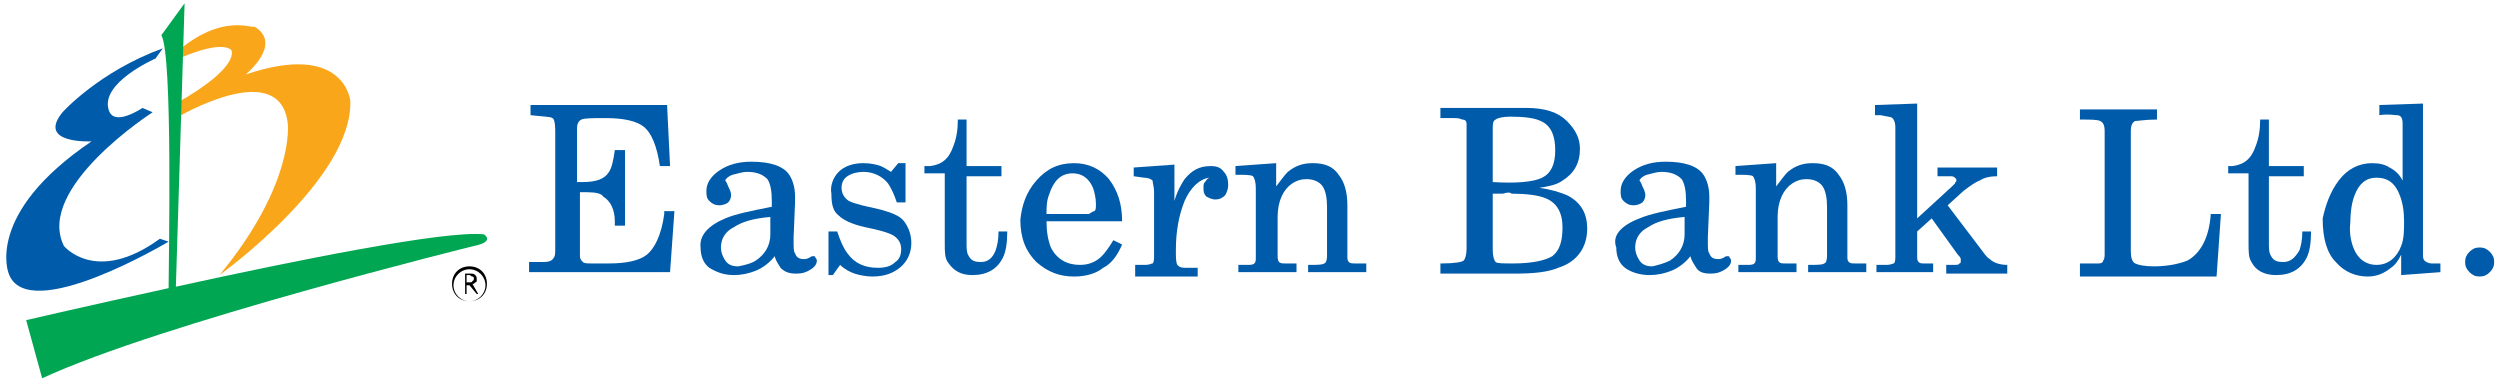
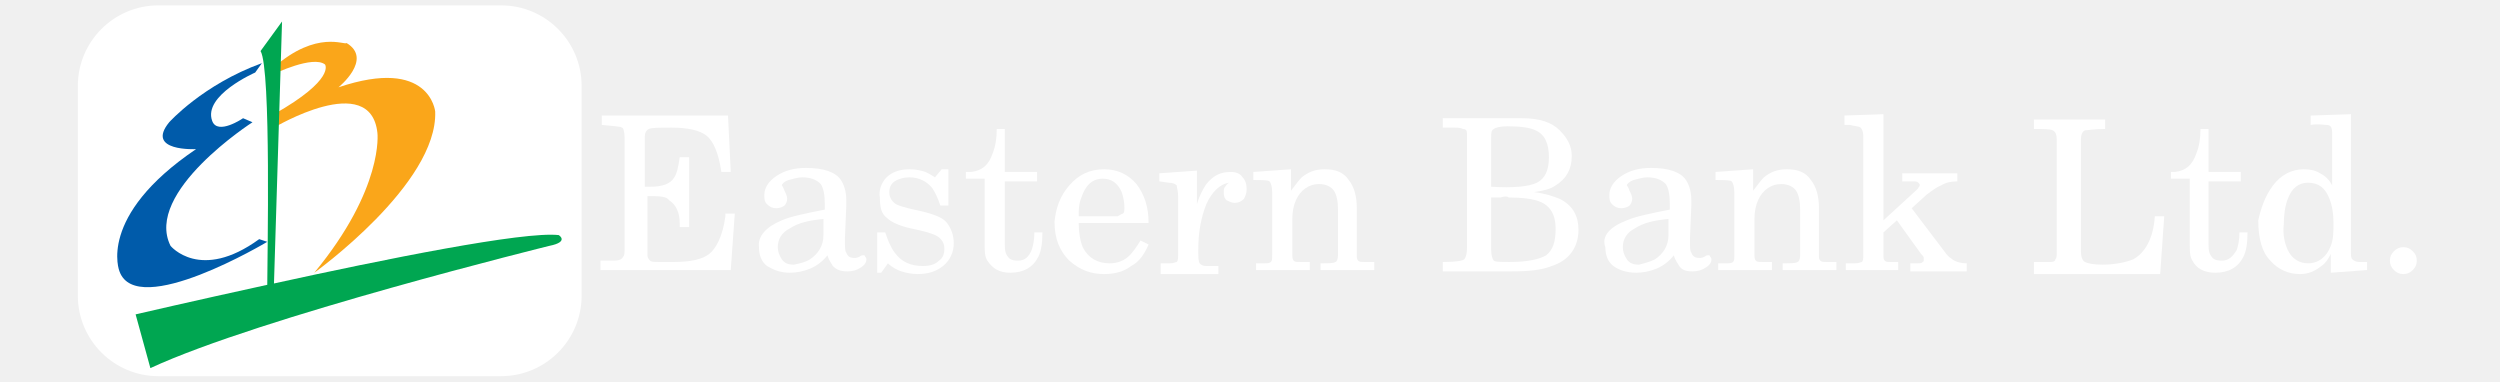
- <svg xmlns="http://www.w3.org/2000/svg" viewBox="14.00 5.80 172.00 26.20" width="688" height="105">
+ <svg xmlns="http://www.w3.org/2000/svg" viewBox="11.00 4.40 175.50 28.40" width="688" height="105">
  <style type="text/css">
	.ebl-st0{fill:#FFFFFF;}
- 	.ebl-st1{fill:#005BAA;}
- 	.ebl-st2{fill-rule:evenodd;clip-rule:evenodd;fill:#005BAA;}
+ 	.ebl-st1{fill:#FFFFFF;}
+ 	.ebl-st2{fill-rule:evenodd;clip-rule:evenodd;fill:#FFFFFF;}
+ 	.ebl-emblem-blue{fill:#005BAA;}
	.ebl-st3{fill:#FAA61A;}
	.ebl-st4{fill:#00A651;}
</style>
  <g>
-     <path class="ebl-st0" d="M200,30.5c0,4-3.2,7.2-7.2,7.2H7.2c-4,0-7.2-3.2-7.2-7.2V7.2C0,3.2,3.2,0,7.2,0h185.6c4,0,7.2,3.2,7.2,7.2   V30.5z" />
+     <rect x="11.5" y="4.8" width="37.5" height="27.6" rx="6" fill="#FFFFFF" />
    <g>
      <g>
        <path class="ebl-st1" d="M59.9,13.1l0.2,4.1l-0.7,0c-0.2-1.4-0.6-2.3-1.1-2.7c-0.5-0.4-1.4-0.6-2.6-0.6c-0.9,0-1.5,0-1.7,0.1     c-0.2,0.1-0.3,0.3-0.3,0.6v3.7c0.1,0,0.2,0,0.3,0c0,0,0.1,0,0.1,0c0.9,0,1.5-0.2,1.8-0.7c0.2-0.3,0.3-0.8,0.4-1.5h0.7v5.2h-0.7     l0-0.3c0-0.8-0.3-1.4-0.8-1.7C55.4,19.1,55,19,54.4,19h-0.5v4.1l0,0.3c0,0.2,0.1,0.3,0.2,0.4c0.1,0.1,0.3,0.1,0.6,0.1     c0.1,0,0.2,0,0.5,0c0.3,0,0.5,0,0.7,0c1.2,0,2.1-0.2,2.6-0.6c0.5-0.4,1-1.3,1.2-2.8l0-0.2l0.7,0l-0.3,4.2h-9.7v-0.7l1,0     c0.4,0,0.6-0.1,0.7-0.3c0.1-0.1,0.1-0.3,0.1-0.7v-8.1c0-0.5-0.1-0.8-0.2-0.8c-0.1-0.1-0.6-0.1-1.5-0.2v-0.7H59.9L59.9,13.1z" />
        <path class="ebl-st2" d="M66,23.7c0.6-0.4,1-1,1-1.8l0-0.9v-0.3c-1.1,0.1-1.9,0.3-2.5,0.7c-0.6,0.3-0.9,0.8-0.9,1.4     c0,0.3,0.1,0.6,0.3,0.9c0.2,0.3,0.5,0.4,0.9,0.4C65.3,24,65.7,23.9,66,23.7L66,23.7z M63.9,20.8c0.7-0.3,1.7-0.5,3.2-0.8     c0-0.1,0-0.1,0-0.2c0-0.1,0-0.1,0-0.2c0-0.7-0.1-1.2-0.3-1.5c-0.3-0.3-0.7-0.5-1.4-0.5c-0.3,0-0.6,0.1-1,0.2     c-0.3,0.1-0.5,0.3-0.5,0.4c0,0,0.1,0.1,0.2,0.4c0.1,0.2,0.2,0.4,0.2,0.6c0,0.2-0.1,0.4-0.2,0.5c-0.1,0.1-0.4,0.2-0.6,0.2     c-0.3,0-0.5-0.1-0.7-0.3c-0.2-0.2-0.2-0.4-0.2-0.7c0-0.5,0.3-1,0.9-1.4c0.6-0.4,1.3-0.6,2.2-0.6c1.3,0,2.2,0.3,2.6,0.9     c0.2,0.3,0.4,0.8,0.4,1.5v0.4l-0.1,2.4v0.3c0,0.4,0,0.7,0.1,0.8c0.1,0.3,0.3,0.4,0.6,0.4c0.1,0,0.2,0,0.4-0.1     c0.1-0.1,0.2-0.1,0.3-0.1c0,0,0.1,0,0.1,0.1c0,0,0.1,0.1,0.1,0.2c0,0.2-0.1,0.4-0.4,0.6c-0.3,0.2-0.6,0.3-1,0.3     c-0.5,0-0.8-0.1-1.1-0.4c-0.1-0.2-0.3-0.4-0.4-0.8c-0.3,0.4-0.8,0.8-1.3,1c-0.5,0.2-1,0.3-1.5,0.3c-0.7,0-1.2-0.2-1.7-0.5     c-0.4-0.3-0.6-0.8-0.6-1.4C62.1,22,62.7,21.3,63.9,20.8L63.9,20.8z" />
        <path class="ebl-st1" d="M71.7,17.6c0.4-0.4,1-0.6,1.7-0.6c0.5,0,0.9,0.1,1.2,0.2c0.2,0.1,0.4,0.2,0.7,0.4l0.5-0.6h0.5v2.7h-0.6     c-0.2-0.6-0.4-1-0.6-1.3c-0.4-0.5-1-0.8-1.7-0.8c-0.4,0-0.8,0.1-1.1,0.3c-0.3,0.2-0.4,0.5-0.4,0.8c0,0.4,0.2,0.7,0.5,0.9     c0.2,0.1,0.5,0.2,0.9,0.3l1.3,0.3c0.7,0.2,1.3,0.4,1.6,0.8c0.3,0.4,0.5,0.9,0.5,1.5c0,0.7-0.3,1.3-0.8,1.7     c-0.5,0.4-1.1,0.6-1.9,0.6c-0.4,0-0.9-0.1-1.2-0.2c-0.3-0.1-0.7-0.3-1-0.6l-0.5,0.7H71v-3h0.6c0.2,0.6,0.4,1.1,0.7,1.5     c0.5,0.7,1.2,1,2.1,1c0.5,0,0.9-0.1,1.2-0.4c0.3-0.2,0.4-0.5,0.4-0.9c0-0.4-0.2-0.7-0.5-0.9c-0.3-0.2-1-0.4-2-0.6     c-0.9-0.2-1.5-0.5-1.8-0.8c-0.4-0.3-0.5-0.8-0.5-1.5C71.1,18.6,71.3,18,71.7,17.6L71.7,17.6z" />
        <path class="ebl-st1" d="M77.8,17.2l0.2,0c0.8-0.1,1.3-0.5,1.6-1.4c0.2-0.5,0.3-1.1,0.3-1.8h0.6v3.2h2.4v0.7h-2.4v4.6     c0,0.3,0,0.6,0.1,0.8c0.2,0.4,0.4,0.5,0.9,0.5c0.5,0,0.8-0.3,1-0.8c0.1-0.3,0.2-0.7,0.2-1.3h0.6c0,0.8-0.1,1.4-0.3,1.8     c-0.4,0.8-1.1,1.2-2.1,1.2c-0.8,0-1.3-0.3-1.7-0.9c-0.2-0.3-0.2-0.7-0.2-1.3v-4.8h-1.4V17.2L77.8,17.2z" />
        <path class="ebl-st2" d="M89.3,20.3c0.1-0.1,0.1-0.2,0.1-0.5c0-0.4-0.1-0.8-0.2-1.1c-0.3-0.7-0.8-1-1.4-1c-0.8,0-1.3,0.5-1.6,1.4     c-0.2,0.5-0.2,0.9-0.2,1.4h2.9C89.1,20.4,89.2,20.3,89.3,20.3L89.3,20.3z M85.3,18.2c0.7-0.8,1.5-1.2,2.6-1.2     c1,0,1.8,0.4,2.4,1.1c0.6,0.8,0.9,1.7,0.9,2.9h-5.2c0,0.7,0.1,1.3,0.3,1.8c0.4,0.8,1.1,1.2,2,1.2c0.6,0,1.1-0.2,1.5-0.6     c0.2-0.2,0.5-0.6,0.8-1.1l0.6,0.3c-0.3,0.7-0.7,1.3-1.3,1.6c-0.5,0.4-1.2,0.6-2,0.6c-1,0-1.8-0.3-2.6-1c-0.7-0.7-1.1-1.6-1.1-2.9     C84.3,19.9,84.6,19,85.3,18.2L85.3,18.2z" />
        <path class="ebl-st1" d="M92,17.9v-0.6l2.8-0.2v2.5c0.2-0.7,0.5-1.2,0.7-1.5c0.5-0.6,1-0.9,1.8-0.9c0.4,0,0.7,0.1,0.9,0.4     c0.2,0.2,0.3,0.5,0.3,0.9c0,0.3-0.1,0.5-0.2,0.7c-0.2,0.2-0.4,0.3-0.7,0.3c-0.2,0-0.4-0.1-0.6-0.2c-0.2-0.2-0.2-0.4-0.2-0.6     c0-0.2,0-0.3,0.1-0.4c0.1-0.1,0.1-0.2,0.3-0.3c-0.7,0.1-1.3,0.7-1.7,1.6c-0.4,1-0.6,2.1-0.6,3.4c0,0.5,0,0.8,0.1,1     c0.1,0.1,0.2,0.2,0.5,0.2l0.9,0v0.6h-4.3V24c0.1,0,0.2,0,0.2,0c0.1,0,0.1,0,0.2,0h0.3c0.3,0,0.4-0.1,0.5-0.1     c0.1-0.1,0.1-0.3,0.1-0.6v-3.8l0-0.5c0-0.4-0.1-0.6-0.1-0.8c-0.1-0.1-0.3-0.2-0.6-0.2L92,17.9L92,17.9z" />
        <path class="ebl-st1" d="M99.1,24l0.7,0c0.2,0,0.4,0,0.5-0.1c0.1-0.1,0.1-0.2,0.1-0.5v-4.7c0-0.4-0.1-0.7-0.2-0.8     c-0.1-0.1-0.6-0.1-1.2-0.1v-0.6l2.8-0.2v1.6c0.3-0.4,0.6-0.8,0.8-1c0.5-0.4,1-0.6,1.7-0.6c0.8,0,1.4,0.2,1.8,0.8     c0.4,0.5,0.6,1.2,0.6,2.1v3.5c0,0.2,0,0.3,0.1,0.4c0.1,0.1,0.2,0.1,0.5,0.1l0.7,0v0.6h-4V24c0.6,0,1,0,1.1-0.1     c0.1,0,0.2-0.2,0.2-0.5V20c0-0.6-0.1-1.1-0.3-1.4c-0.2-0.3-0.6-0.5-1.1-0.5c-0.4,0-0.7,0.1-1,0.3c-0.6,0.4-1,1.2-1,2.3v2.6     c0,0.2,0,0.4,0.1,0.5c0.1,0.1,0.2,0.1,0.5,0.1l0.7,0v0.6h-4V24L99.1,24z" />
        <path class="ebl-st2" d="M117.4,19.1c-0.3,0-0.5,0-0.7,0V23c0,0.4,0.1,0.7,0.2,0.8c0.1,0.1,0.5,0.1,1.2,0.1c1.3,0,2.2-0.2,2.7-0.5     c0.5-0.4,0.7-1,0.7-2c0-1-0.4-1.7-1.2-2c-0.5-0.2-1.3-0.3-2.3-0.3C117.9,19,117.7,19,117.4,19.1L117.4,19.1z M113.2,23.9     c0.9,0,1.4-0.1,1.5-0.2c0.1-0.1,0.2-0.4,0.2-0.8v-8.4l0-0.2c0-0.2-0.1-0.3-0.3-0.3c-0.2-0.1-0.4-0.1-0.6-0.1l-0.9,0v-0.7h5.9     c1.3,0,2.2,0.3,2.8,0.9c0.6,0.6,0.9,1.2,0.9,1.9c0,1-0.4,1.7-1.2,2.2c-0.4,0.3-1,0.4-1.6,0.5c0.8,0.1,1.4,0.3,1.9,0.5     c1,0.5,1.4,1.3,1.4,2.3c0,1.3-0.7,2.3-2,2.7c-0.7,0.3-1.7,0.4-3,0.4h-5.1V23.9L113.2,23.9z M120.1,18c0.6-0.3,0.9-0.9,0.9-1.9     c0-1-0.3-1.7-1-2c-0.4-0.2-1.1-0.3-2.1-0.3c-0.5,0-0.9,0.1-1,0.2c-0.2,0.1-0.2,0.3-0.2,0.7v3.6C118.3,18.4,119.5,18.3,120.1,18     L120.1,18z" />
        <path class="ebl-st2" d="M128.9,23.7c0.6-0.4,1-1,1-1.8l0-0.9v-0.3c-1.1,0.1-1.9,0.3-2.5,0.7c-0.6,0.3-0.9,0.8-0.9,1.4     c0,0.3,0.1,0.6,0.3,0.9c0.2,0.3,0.5,0.4,0.9,0.4C128.1,24,128.5,23.9,128.9,23.7L128.9,23.7z M126.8,20.8     c0.7-0.3,1.7-0.5,3.2-0.8c0-0.1,0-0.1,0-0.2c0-0.1,0-0.1,0-0.2c0-0.7-0.1-1.2-0.3-1.5c-0.3-0.3-0.7-0.5-1.4-0.5     c-0.3,0-0.6,0.1-1,0.2c-0.3,0.1-0.5,0.3-0.5,0.4c0,0,0.1,0.1,0.2,0.4c0.1,0.2,0.2,0.4,0.2,0.6c0,0.2-0.1,0.4-0.2,0.5     c-0.1,0.1-0.4,0.2-0.6,0.2c-0.3,0-0.5-0.1-0.7-0.3c-0.2-0.2-0.2-0.4-0.2-0.7c0-0.5,0.3-1,0.9-1.4c0.6-0.4,1.3-0.6,2.2-0.6     c1.3,0,2.2,0.3,2.6,0.9c0.2,0.3,0.4,0.8,0.4,1.5v0.4l-0.1,2.4v0.3c0,0.4,0,0.7,0.1,0.8c0.1,0.3,0.3,0.4,0.6,0.4     c0.1,0,0.2,0,0.4-0.1c0.1-0.1,0.2-0.1,0.3-0.1c0,0,0.1,0,0.1,0.1c0,0,0.1,0.1,0.1,0.2c0,0.2-0.1,0.4-0.4,0.6     c-0.3,0.2-0.6,0.3-1,0.3c-0.5,0-0.8-0.1-1-0.4c-0.1-0.2-0.3-0.4-0.4-0.8c-0.3,0.4-0.8,0.8-1.3,1c-0.5,0.2-1,0.3-1.5,0.3     c-0.7,0-1.3-0.2-1.7-0.5c-0.4-0.3-0.6-0.8-0.6-1.4C124.9,22,125.5,21.3,126.8,20.8L126.8,20.8z" />
        <path class="ebl-st1" d="M133.5,24l0.7,0c0.2,0,0.4,0,0.5-0.1c0.1-0.1,0.1-0.2,0.1-0.5v-4.7c0-0.4-0.1-0.7-0.2-0.8     c-0.1-0.1-0.6-0.1-1.2-0.1v-0.6l2.8-0.2v1.6c0.3-0.4,0.6-0.8,0.8-1c0.5-0.4,1-0.6,1.7-0.6c0.8,0,1.4,0.2,1.8,0.8     c0.4,0.5,0.6,1.2,0.6,2.1v3.5c0,0.2,0,0.3,0.1,0.4c0.1,0.1,0.2,0.1,0.5,0.1l0.7,0v0.6h-4V24c0.6,0,1,0,1.1-0.1     c0.1,0,0.2-0.2,0.2-0.5V20c0-0.6-0.1-1.1-0.3-1.4c-0.2-0.3-0.6-0.5-1.1-0.5c-0.4,0-0.7,0.1-1,0.3c-0.6,0.4-1,1.2-1,2.3v2.6     c0,0.2,0,0.4,0.1,0.5c0.1,0.1,0.2,0.1,0.5,0.1l0.7,0v0.6h-4V24L133.5,24z" />
        <path class="ebl-st1" d="M143,13.7v-0.7l2.9-0.1v7.9l2.4-2.2c0.1-0.1,0.2-0.2,0.2-0.2c0-0.1,0.1-0.1,0.1-0.2c0-0.1,0-0.1-0.1-0.2     c-0.1-0.1-0.2-0.1-0.4-0.1l-0.8,0v-0.6h4.1v0.6c-0.5,0-0.9,0.1-1.2,0.3c-0.3,0.1-0.7,0.4-1.1,0.7l-1.1,1l2.2,2.9     c0.3,0.4,0.5,0.7,0.7,0.8c0.3,0.3,0.8,0.4,1.2,0.4v0.6h-4.2V24l0.5,0c0.2,0,0.4,0,0.4-0.1c0.1,0,0.1-0.1,0.1-0.1     c0-0.1,0-0.1,0-0.2c0-0.1-0.1-0.2-0.2-0.3l-1.8-2.5l-1,0.9v1.6c0,0.3,0,0.4,0.1,0.5c0.1,0.1,0.2,0.1,0.4,0.1l0.6,0v0.6h-3.9V24     l0.7,0c0.3,0,0.4-0.1,0.5-0.1c0.1-0.1,0.1-0.3,0.1-0.5v-8.9c0-0.3-0.1-0.5-0.2-0.6c-0.1-0.1-0.4-0.1-0.8-0.2L143,13.7L143,13.7z" />
        <path class="ebl-st1" d="M157.1,24.6v-0.7c0.6,0,0.9,0,1,0c0.1,0,0.2,0,0.3,0c0.2,0,0.3-0.1,0.3-0.2c0.1-0.1,0.1-0.3,0.1-0.5v-8.4     c0-0.4-0.1-0.6-0.3-0.7c-0.2-0.1-0.7-0.1-1.4-0.1v-0.7h5.3v0.7c-0.8,0-1.3,0.1-1.5,0.1c-0.2,0.1-0.3,0.3-0.3,0.7v8.3     c0,0.4,0.1,0.7,0.3,0.8c0.2,0.1,0.6,0.2,1.3,0.2c1,0,1.8-0.2,2.3-0.4c0.9-0.5,1.5-1.6,1.6-3.2l0.7,0l-0.3,4.3H157.1L157.1,24.6z" />
        <path class="ebl-st1" d="M167.4,17.2l0.2,0c0.8-0.1,1.3-0.5,1.6-1.4c0.2-0.5,0.3-1.1,0.3-1.8h0.6v3.2h2.4v0.7h-2.4v4.6     c0,0.3,0,0.6,0.1,0.8c0.2,0.4,0.4,0.5,0.9,0.5c0.5,0,0.8-0.3,1.1-0.8c0.1-0.3,0.2-0.7,0.2-1.3h0.6c0,0.8-0.1,1.4-0.3,1.8     c-0.4,0.8-1.1,1.2-2.1,1.2c-0.8,0-1.4-0.3-1.7-0.9c-0.2-0.3-0.2-0.7-0.2-1.3v-4.8h-1.4V17.2L167.4,17.2z" />
        <path class="ebl-st2" d="M176.1,23.2c0.3,0.5,0.8,0.8,1.4,0.8c0.8,0,1.4-0.5,1.7-1.3c0.2-0.5,0.2-1.1,0.2-1.7c0-0.7-0.1-1.3-0.3-1.8     c-0.3-0.8-0.8-1.2-1.6-1.2c-0.7,0-1.2,0.4-1.5,1.2c-0.2,0.5-0.3,1.2-0.3,1.9C175.6,21.9,175.8,22.7,176.1,23.2L176.1,23.2z      M174.9,18.2c0.6-0.8,1.4-1.2,2.3-1.2c0.5,0,0.9,0.1,1.2,0.3c0.4,0.2,0.7,0.5,0.9,0.9v-3.9c0-0.4-0.1-0.6-0.4-0.6     c-0.2,0-0.6-0.1-1.2,0v-0.7l3-0.1v10.4c0,0.1,0,0.3,0.1,0.4c0.1,0.1,0.3,0.2,0.5,0.2l0.6,0v0.6l-2.7,0.2v-1.4     c-0.2,0.4-0.4,0.7-0.7,0.9c-0.5,0.4-1,0.6-1.6,0.6c-0.8,0-1.6-0.3-2.2-1c-0.6-0.6-0.9-1.6-0.9-3C174,19.9,174.3,19,174.9,18.2     L174.9,18.2z" />
        <path class="ebl-st1" d="M185.3,23.1c0.2,0.2,0.3,0.4,0.3,0.7c0,0.3-0.1,0.5-0.3,0.7c-0.2,0.2-0.4,0.3-0.7,0.3     c-0.3,0-0.5-0.1-0.7-0.3c-0.2-0.2-0.3-0.4-0.3-0.7c0-0.3,0.1-0.5,0.3-0.7c0.2-0.2,0.4-0.3,0.7-0.3     C184.9,22.8,185.1,22.9,185.3,23.1L185.3,23.1z" />
      </g>
      <g>
        <g>
-           <path class="ebl-st1" d="M25.6,22.4c0,0-9.7,5.8-11,2.2c0,0-1.7-4.1,5.7-9.1c0,0-3.8,0.2-2-2c0,0,2.5-2.8,6.9-4.4l-0.5,0.7      c0,0-3.9,1.7-3.2,3.6c0.4,1.1,2.3-0.2,2.3-0.2l0.7,0.3c0,0-8.1,5.2-6.1,9.2c0,0,2.2,2.7,6.6-0.5L25.6,22.4L25.6,22.4z" />
+           <path class="ebl-emblem-blue" d="M25.6,22.4c0,0-9.7,5.8-11,2.2c0,0-1.7-4.1,5.7-9.1c0,0-3.8,0.2-2-2c0,0,2.5-2.8,6.9-4.4l-0.5,0.7      c0,0-3.9,1.7-3.2,3.6c0.4,1.1,2.3-0.2,2.3-0.2l0.7,0.3c0,0-8.1,5.2-6.1,9.2c0,0,2.2,2.7,6.6-0.5L25.6,22.4L25.6,22.4z" />
          <path class="ebl-st3" d="M26.1,9.4c-0.1,0.1,0,0.5,0,0.5s2.9-1.4,3.8-0.7c0,0,0.8,1.1-3.8,3.7v1c0,0,7.2-4.3,7.7,0.4      c0,0,0.5,4.1-4.7,10.4c0,0,9.2-6.6,9-12c0,0-0.4-4.1-7.2-1.8c0,0,2.6-2.1,0.6-3.3C31.4,7.8,29.3,6.6,26.1,9.4L26.1,9.4z" />
          <path class="ebl-st4" d="M26.7,6l-0.6,19.5c8.2-1.8,18.6-3.9,21.2-3.6c0,0,0.8,0.5-0.7,0.8c0,0-21.5,5.3-29.7,9.1l-1.1-4      c0,0,4.3-1,9.8-2.2c0-1.8,0.3-16.1-0.5-17.4L26.7,6L26.7,6z" />
-         </g>
-         <g>
-           <g>
-             <path d="M46.9,26l-0.1,0l-0.5-0.6h-0.2V26H46v-1.4h0.4c0.1,0,0.2,0,0.3,0.1c0.1,0.1,0.1,0.2,0.1,0.3c0,0.1,0,0.1,0,0.1       c0,0,0,0.1-0.1,0.1c0,0-0.1,0.1-0.1,0.1c0,0-0.1,0-0.1,0L46.9,26z M46.5,24.8c-0.1,0-0.1-0.1-0.2-0.1h-0.2v0.5h0.2       c0.1,0,0.2,0,0.2-0.1c0.1,0,0.1-0.1,0.1-0.2C46.6,24.9,46.6,24.8,46.5,24.8z" />
-           </g>
-           <g>
-             <path d="M46.3,26.5c-0.7,0-1.2-0.5-1.2-1.2c0-0.7,0.5-1.2,1.2-1.2c0.7,0,1.2,0.5,1.2,1.2C47.5,26,47,26.5,46.3,26.5z        M46.3,24.3c-0.6,0-1.1,0.5-1.1,1.1c0,0.6,0.5,1.1,1.1,1.1c0.6,0,1.1-0.5,1.1-1.1C47.4,24.8,46.9,24.3,46.3,24.3z" />
-           </g>
        </g>
      </g>
    </g>
  </g>
</svg>
